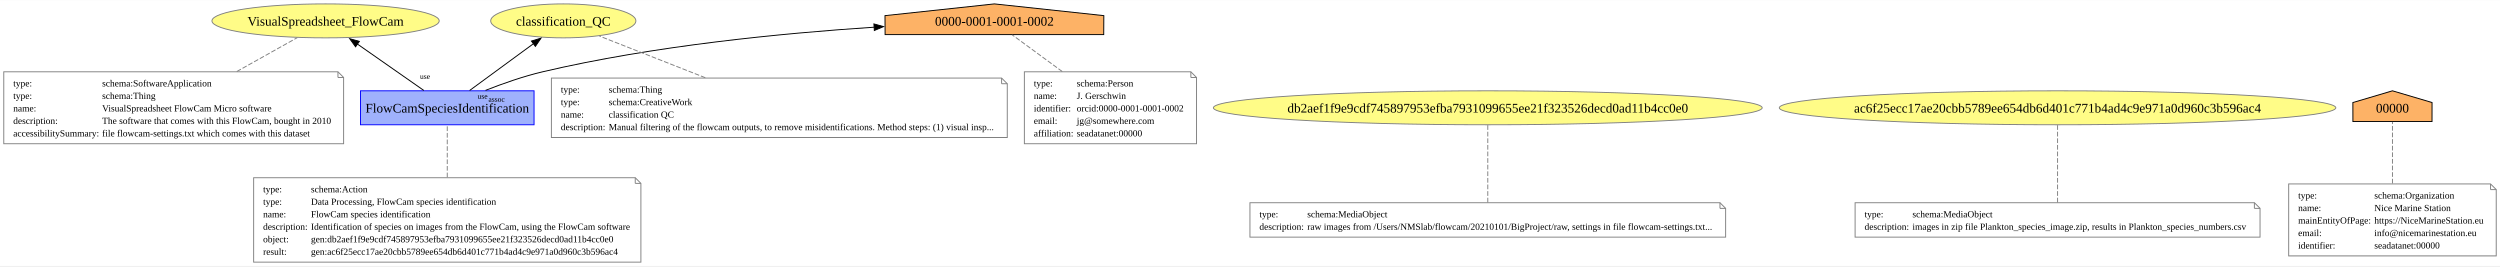
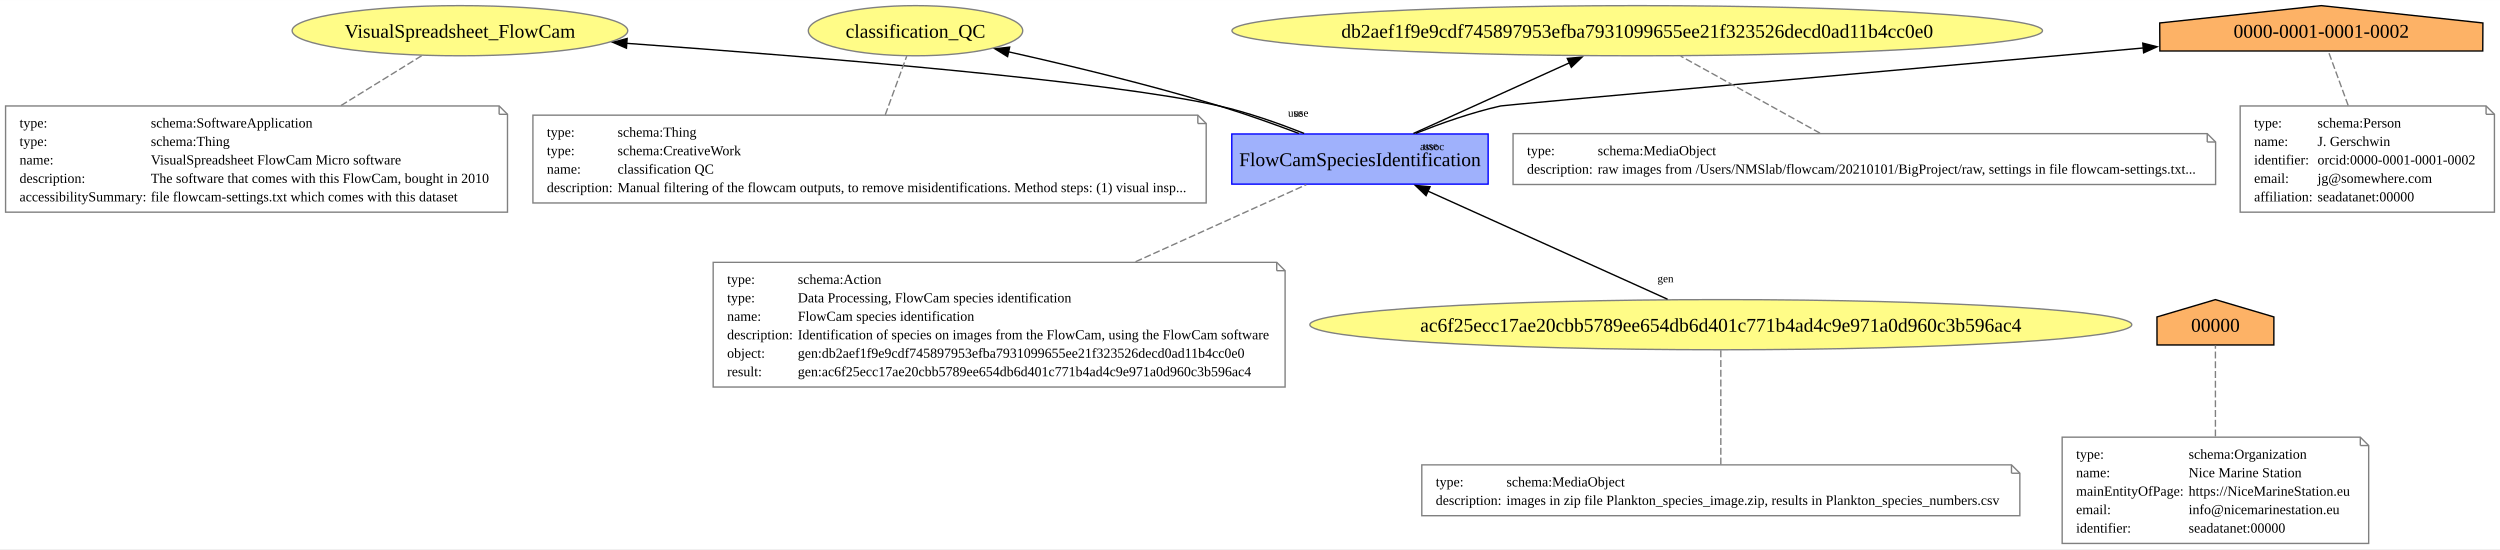
- <svg xmlns="http://www.w3.org/2000/svg" xmlns:xlink="http://www.w3.org/1999/xlink" width="2650pt" height="282pt" viewBox="0.00 0.00 2650.12 281.75">
-   <g id="graph0" class="graph" transform="scale(1 1) rotate(0) translate(4 277.75)">
-     <polygon fill="white" stroke="none" points="-4,4 -4,-277.75 2646.12,-277.75 2646.12,4 -4,4" />
+ <svg xmlns="http://www.w3.org/2000/svg" xmlns:xlink="http://www.w3.org/1999/xlink" width="1794pt" height="394pt" viewBox="0.00 0.00 1794.38 394.00">
+   <g id="graph0" class="graph" transform="scale(1 1) rotate(0) translate(4 390)">
+     <polygon fill="white" stroke="none" points="-4,4 -4,-390 1790.38,-390 1790.38,4 -4,4" />
    <g id="node1" class="node">
      <g id="a_node1">
        <a xlink:href="_FlowCamSpeciesIdentification" xlink:title="FlowCamSpeciesIdentification">
-           <polygon fill="#9fb1fc" stroke="#0000ff" points="562.12,-181.62 378.12,-181.62 378.12,-145.62 562.12,-145.62 562.12,-181.62" />
-           <text text-anchor="middle" x="470.12" y="-158.57" font-family="Times New Roman,serif" font-size="14.00">FlowCamSpeciesIdentification</text>
+           <polygon fill="#9fb1fc" stroke="#0000ff" points="1064.12,-293.88 880.12,-293.88 880.12,-257.88 1064.12,-257.88 1064.12,-293.88" />
+           <text text-anchor="middle" x="972.12" y="-270.82" font-family="Times New Roman,serif" font-size="14.00">FlowCamSpeciesIdentification</text>
        </a>
      </g>
    </g>
    <g id="node3" class="node">
      <g id="a_node3">
        <a xlink:href="_VisualSpreadsheet_FlowCam" xlink:title="VisualSpreadsheet_FlowCam">
-           <ellipse fill="#fffc87" stroke="#808080" cx="341.12" cy="-255.75" rx="120.45" ry="18" />
-           <text text-anchor="middle" x="341.12" y="-250.7" font-family="Times New Roman,serif" font-size="14.00">VisualSpreadsheet_FlowCam</text>
-         </a>
-       </g>
-     </g>
-     <g id="edge8" class="edge">
-       <path fill="none" stroke="black" d="M445.25,-182C425.23,-195.99 396.88,-215.8 374.82,-231.21" />
-       <polygon fill="black" stroke="black" points="372.92,-228.27 366.72,-236.87 376.93,-234.01 372.92,-228.27" />
-       <text text-anchor="middle" x="446.54" y="-194.22" font-family="Times New Roman,serif" font-size="8.00">use</text>
+           <ellipse fill="#fffc87" stroke="#808080" cx="326.12" cy="-368" rx="120.45" ry="18" />
+           <text text-anchor="middle" x="326.12" y="-362.95" font-family="Times New Roman,serif" font-size="14.00">VisualSpreadsheet_FlowCam</text>
+         </a>
+       </g>
+     </g>
+     <g id="edge9" class="edge">
+       <path fill="none" stroke="black" d="M932.05,-294.28C913.8,-301.51 891.71,-309.3 871.12,-314 792.93,-331.86 581,-349.21 445.63,-358.95" />
+       <polygon fill="black" stroke="black" points="445.63,-355.44 435.91,-359.65 446.13,-362.43 445.63,-355.44" />
+       <text text-anchor="middle" x="929.79" y="-306.39" font-family="Times New Roman,serif" font-size="8.00">use</text>
    </g>
    <g id="node5" class="node">
      <g id="a_node5">
        <a xlink:href="_classification_QC" xlink:title="classification_QC">
-           <ellipse fill="#fffc87" stroke="#808080" cx="593.12" cy="-255.75" rx="76.94" ry="18" />
-           <text text-anchor="middle" x="593.12" y="-250.7" font-family="Times New Roman,serif" font-size="14.00">classification_QC</text>
-         </a>
-       </g>
-     </g>
-     <g id="edge9" class="edge">
-       <path fill="none" stroke="black" d="M493.84,-182C513.09,-196.11 540.41,-216.12 561.52,-231.59" />
-       <polygon fill="black" stroke="black" points="559.37,-234.36 569.5,-237.44 563.51,-228.71 559.37,-234.36" />
-       <text text-anchor="middle" x="507.57" y="-173.23" font-family="Times New Roman,serif" font-size="8.00">use</text>
+           <ellipse fill="#fffc87" stroke="#808080" cx="653.12" cy="-368" rx="76.94" ry="18" />
+           <text text-anchor="middle" x="653.12" y="-362.95" font-family="Times New Roman,serif" font-size="14.00">classification_QC</text>
+         </a>
+       </g>
+     </g>
+     <g id="edge10" class="edge">
+       <path fill="none" stroke="black" d="M928.25,-294.24C910.64,-300.88 890.07,-308.24 871.12,-314 820.91,-329.28 763.15,-343.16 719.7,-352.88" />
+       <polygon fill="black" stroke="black" points="719.18,-349.41 710.17,-354.99 720.69,-356.24 719.18,-349.41" />
+       <text text-anchor="middle" x="925.78" y="-306.31" font-family="Times New Roman,serif" font-size="8.00">use</text>
+     </g>
+     <g id="node7" class="node">
+       <g id="a_node7">
+         <a xlink:href="gendb2aef1f9e9cdf745897953efba7931099655ee21f323526decd0ad11b4cc0e0" xlink:title="db2aef1f9e9cdf745897953efba7931099655ee21f323526decd0ad11b4cc0e0">
+           <ellipse fill="#fffc87" stroke="#808080" cx="1171.12" cy="-368" rx="290.88" ry="18" />
+           <text text-anchor="middle" x="1171.12" y="-362.95" font-family="Times New Roman,serif" font-size="14.00">db2aef1f9e9cdf745897953efba7931099655ee21f323526decd0ad11b4cc0e0</text>
+         </a>
+       </g>
+     </g>
+     <g id="edge11" class="edge">
+       <path fill="none" stroke="black" d="M1010.49,-294.25C1042.43,-308.71 1088.08,-329.39 1122.56,-345.01" />
+       <polygon fill="black" stroke="black" points="1120.94,-348.11 1131.49,-349.05 1123.83,-341.74 1120.94,-348.11" />
+       <text text-anchor="middle" x="1022.69" y="-282.79" font-family="Times New Roman,serif" font-size="8.00">use</text>
    </g>
    <g id="node11" class="node">
      <g id="a_node11">
        <a xlink:href="https://orcid.org/0000-0001-0001-0002" xlink:title="0000-0001-0001-0002">
-           <polygon fill="#fdb266" stroke="black" points="1166.11,-261.31 1050.12,-273.75 934.14,-261.31 934.25,-241.19 1166,-241.19 1166.11,-261.31" />
-           <text text-anchor="middle" x="1050.12" y="-250.7" font-family="Times New Roman,serif" font-size="14.00">0000-0001-0001-0002</text>
-         </a>
-       </g>
-     </g>
-     <g id="edge10" class="edge">
-       <path fill="none" stroke="black" d="M510.71,-182.1C528.88,-189.25 550.76,-196.96 571.12,-201.75 688.44,-229.37 825.39,-242.69 922.73,-249.05" />
-       <polygon fill="black" stroke="black" points="922.39,-252.54 932.6,-249.68 922.84,-245.55 922.39,-252.54" />
-       <text text-anchor="middle" x="522.41" y="-169.98" font-family="Times New Roman,serif" font-size="8.00">assoc</text>
+           <polygon fill="#fdb266" stroke="black" points="1778.11,-373.56 1662.12,-386 1546.14,-373.56 1546.25,-353.44 1778,-353.44 1778.11,-373.56" />
+           <text text-anchor="middle" x="1662.12" y="-362.95" font-family="Times New Roman,serif" font-size="14.00">0000-0001-0001-0002</text>
+         </a>
+       </g>
+     </g>
+     <g id="edge8" class="edge">
+       <path fill="none" stroke="black" d="M1012.18,-294.35C1030.44,-301.6 1052.53,-309.37 1073.12,-314 1075.92,-314.63 1361.93,-340.21 1534.31,-355.6" />
+       <polygon fill="black" stroke="black" points="1533.98,-359.09 1544.25,-356.49 1534.6,-352.11 1533.98,-359.09" />
+       <text text-anchor="middle" x="1023.9" y="-282.26" font-family="Times New Roman,serif" font-size="8.00">assoc</text>
    </g>
    <g id="node2" class="node">
-       <polygon fill="none" stroke="gray" points="669.38,-89.5 264.88,-89.5 264.88,0 675.38,0 675.38,-83.5 669.38,-89.5" />
-       <polyline fill="none" stroke="gray" points="669.38,-89.5 669.38,-83.5" />
-       <polyline fill="none" stroke="gray" points="675.38,-83.5 669.38,-83.5" />
-       <text text-anchor="start" x="274.88" y="-74" font-family="Times New Roman,serif" font-size="10.00">type:</text>
-       <text text-anchor="start" x="325.62" y="-74" font-family="Times New Roman,serif" font-size="10.00">schema:Action</text>
-       <text text-anchor="start" x="274.88" y="-60.75" font-family="Times New Roman,serif" font-size="10.00">type:</text>
-       <text text-anchor="start" x="325.62" y="-60.75" font-family="Times New Roman,serif" font-size="10.00">Data Processing, FlowCam species identification</text>
-       <text text-anchor="start" x="274.88" y="-47.5" font-family="Times New Roman,serif" font-size="10.00">name:</text>
-       <text text-anchor="start" x="325.62" y="-47.5" font-family="Times New Roman,serif" font-size="10.00">FlowCam species identification</text>
-       <text text-anchor="start" x="274.88" y="-34.25" font-family="Times New Roman,serif" font-size="10.00">description:</text>
-       <text text-anchor="start" x="325.62" y="-34.25" font-family="Times New Roman,serif" font-size="10.00">Identification of species on images from the FlowCam, using the FlowCam software</text>
-       <text text-anchor="start" x="274.88" y="-21" font-family="Times New Roman,serif" font-size="10.00">object:</text>
-       <text text-anchor="start" x="325.62" y="-21" font-family="Times New Roman,serif" font-size="10.00">gen:db2aef1f9e9cdf745897953efba7931099655ee21f323526decd0ad11b4cc0e0</text>
-       <text text-anchor="start" x="274.88" y="-7.75" font-family="Times New Roman,serif" font-size="10.00">result:</text>
-       <text text-anchor="start" x="325.62" y="-7.75" font-family="Times New Roman,serif" font-size="10.00">gen:ac6f25ecc17ae20cbb5789ee654db6d401c771b4ad4c9e971a0d960c3b596ac4</text>
+       <polygon fill="none" stroke="gray" points="912.38,-201.75 507.88,-201.75 507.88,-112.25 918.38,-112.25 918.38,-195.75 912.38,-201.75" />
+       <polyline fill="none" stroke="gray" points="912.38,-201.75 912.38,-195.75" />
+       <polyline fill="none" stroke="gray" points="918.38,-195.75 912.38,-195.75" />
+       <text text-anchor="start" x="517.88" y="-186.25" font-family="Times New Roman,serif" font-size="10.00">type:</text>
+       <text text-anchor="start" x="568.62" y="-186.25" font-family="Times New Roman,serif" font-size="10.00">schema:Action</text>
+       <text text-anchor="start" x="517.88" y="-173" font-family="Times New Roman,serif" font-size="10.00">type:</text>
+       <text text-anchor="start" x="568.62" y="-173" font-family="Times New Roman,serif" font-size="10.00">Data Processing, FlowCam species identification</text>
+       <text text-anchor="start" x="517.88" y="-159.75" font-family="Times New Roman,serif" font-size="10.00">name:</text>
+       <text text-anchor="start" x="568.62" y="-159.75" font-family="Times New Roman,serif" font-size="10.00">FlowCam species identification</text>
+       <text text-anchor="start" x="517.88" y="-146.5" font-family="Times New Roman,serif" font-size="10.00">description:</text>
+       <text text-anchor="start" x="568.62" y="-146.5" font-family="Times New Roman,serif" font-size="10.00">Identification of species on images from the FlowCam, using the FlowCam software</text>
+       <text text-anchor="start" x="517.88" y="-133.25" font-family="Times New Roman,serif" font-size="10.00">object:</text>
+       <text text-anchor="start" x="568.62" y="-133.25" font-family="Times New Roman,serif" font-size="10.00">gen:db2aef1f9e9cdf745897953efba7931099655ee21f323526decd0ad11b4cc0e0</text>
+       <text text-anchor="start" x="517.88" y="-120" font-family="Times New Roman,serif" font-size="10.00">result:</text>
+       <text text-anchor="start" x="568.62" y="-120" font-family="Times New Roman,serif" font-size="10.00">gen:ac6f25ecc17ae20cbb5789ee654db6d401c771b4ad4c9e971a0d960c3b596ac4</text>
    </g>
    <g id="edge1" class="edge">
-       <path fill="none" stroke="gray" stroke-dasharray="5,2" d="M470.12,-89.94C470.12,-109.2 470.12,-130.66 470.12,-145.24" />
+       <path fill="none" stroke="gray" stroke-dasharray="5,2" d="M811.04,-202.19C853.73,-221.45 901.3,-242.91 933.6,-257.49" />
    </g>
    <g id="node4" class="node">
-       <polygon fill="none" stroke="gray" points="354.25,-201.75 0,-201.75 0,-125.5 360.25,-125.5 360.25,-195.75 354.25,-201.75" />
-       <polyline fill="none" stroke="gray" points="354.25,-201.75 354.25,-195.75" />
-       <polyline fill="none" stroke="gray" points="360.25,-195.75 354.25,-195.75" />
-       <text text-anchor="start" x="10" y="-186.25" font-family="Times New Roman,serif" font-size="10.00">type:</text>
-       <text text-anchor="start" x="104.25" y="-186.25" font-family="Times New Roman,serif" font-size="10.00">schema:SoftwareApplication</text>
-       <text text-anchor="start" x="10" y="-173" font-family="Times New Roman,serif" font-size="10.00">type:</text>
-       <text text-anchor="start" x="104.25" y="-173" font-family="Times New Roman,serif" font-size="10.00">schema:Thing</text>
-       <text text-anchor="start" x="10" y="-159.75" font-family="Times New Roman,serif" font-size="10.00">name:</text>
-       <text text-anchor="start" x="104.25" y="-159.75" font-family="Times New Roman,serif" font-size="10.00">VisualSpreadsheet FlowCam Micro software</text>
-       <text text-anchor="start" x="10" y="-146.5" font-family="Times New Roman,serif" font-size="10.00">description:</text>
-       <text text-anchor="start" x="104.25" y="-146.5" font-family="Times New Roman,serif" font-size="10.00">The software that comes with this FlowCam, bought in 2010</text>
-       <text text-anchor="start" x="10" y="-133.25" font-family="Times New Roman,serif" font-size="10.00">accessibilitySummary:</text>
-       <text text-anchor="start" x="104.25" y="-133.25" font-family="Times New Roman,serif" font-size="10.00">file flowcam-settings.txt which comes with this dataset</text>
+       <polygon fill="none" stroke="gray" points="354.25,-314 0,-314 0,-237.75 360.25,-237.75 360.25,-308 354.25,-314" />
+       <polyline fill="none" stroke="gray" points="354.25,-314 354.25,-308" />
+       <polyline fill="none" stroke="gray" points="360.25,-308 354.25,-308" />
+       <text text-anchor="start" x="10" y="-298.5" font-family="Times New Roman,serif" font-size="10.00">type:</text>
+       <text text-anchor="start" x="104.25" y="-298.5" font-family="Times New Roman,serif" font-size="10.00">schema:SoftwareApplication</text>
+       <text text-anchor="start" x="10" y="-285.25" font-family="Times New Roman,serif" font-size="10.00">type:</text>
+       <text text-anchor="start" x="104.25" y="-285.25" font-family="Times New Roman,serif" font-size="10.00">schema:Thing</text>
+       <text text-anchor="start" x="10" y="-272" font-family="Times New Roman,serif" font-size="10.00">name:</text>
+       <text text-anchor="start" x="104.25" y="-272" font-family="Times New Roman,serif" font-size="10.00">VisualSpreadsheet FlowCam Micro software</text>
+       <text text-anchor="start" x="10" y="-258.75" font-family="Times New Roman,serif" font-size="10.00">description:</text>
+       <text text-anchor="start" x="104.25" y="-258.75" font-family="Times New Roman,serif" font-size="10.00">The software that comes with this FlowCam, bought in 2010</text>
+       <text text-anchor="start" x="10" y="-245.5" font-family="Times New Roman,serif" font-size="10.00">accessibilitySummary:</text>
+       <text text-anchor="start" x="104.25" y="-245.5" font-family="Times New Roman,serif" font-size="10.00">file flowcam-settings.txt which comes with this dataset</text>
    </g>
    <g id="edge2" class="edge">
-       <path fill="none" stroke="gray" stroke-dasharray="5,2" d="M247,-202.06C269.29,-214.54 293.02,-227.82 311.07,-237.93" />
+       <path fill="none" stroke="gray" stroke-dasharray="5,2" d="M240.77,-314.31C260.99,-326.79 282.5,-340.07 298.87,-350.18" />
    </g>
    <g id="node6" class="node">
-       <polygon fill="none" stroke="gray" points="1057.75,-195.12 580.5,-195.12 580.5,-132.12 1063.75,-132.12 1063.75,-189.12 1057.75,-195.12" />
-       <polyline fill="none" stroke="gray" points="1057.75,-195.12 1057.75,-189.12" />
-       <polyline fill="none" stroke="gray" points="1063.75,-189.12 1057.75,-189.12" />
-       <text text-anchor="start" x="590.5" y="-179.62" font-family="Times New Roman,serif" font-size="10.00">type:</text>
-       <text text-anchor="start" x="641.25" y="-179.62" font-family="Times New Roman,serif" font-size="10.00">schema:Thing</text>
-       <text text-anchor="start" x="590.5" y="-166.38" font-family="Times New Roman,serif" font-size="10.00">type:</text>
-       <text text-anchor="start" x="641.25" y="-166.38" font-family="Times New Roman,serif" font-size="10.00">schema:CreativeWork</text>
-       <text text-anchor="start" x="590.5" y="-153.12" font-family="Times New Roman,serif" font-size="10.00">name:</text>
-       <text text-anchor="start" x="641.25" y="-153.12" font-family="Times New Roman,serif" font-size="10.00">classification QC</text>
-       <text text-anchor="start" x="590.5" y="-139.88" font-family="Times New Roman,serif" font-size="10.00">description:</text>
-       <text text-anchor="start" x="641.25" y="-139.88" font-family="Times New Roman,serif" font-size="10.00">Manual filtering of the flowcam outputs, to remove misidentifications. Method steps: (1) visual insp...</text>
+       <polygon fill="none" stroke="gray" points="855.75,-307.38 378.5,-307.38 378.5,-244.38 861.75,-244.38 861.75,-301.38 855.75,-307.38" />
+       <polyline fill="none" stroke="gray" points="855.75,-307.38 855.75,-301.38" />
+       <polyline fill="none" stroke="gray" points="861.75,-301.38 855.75,-301.38" />
+       <text text-anchor="start" x="388.5" y="-291.88" font-family="Times New Roman,serif" font-size="10.00">type:</text>
+       <text text-anchor="start" x="439.25" y="-291.88" font-family="Times New Roman,serif" font-size="10.00">schema:Thing</text>
+       <text text-anchor="start" x="388.5" y="-278.62" font-family="Times New Roman,serif" font-size="10.00">type:</text>
+       <text text-anchor="start" x="439.25" y="-278.62" font-family="Times New Roman,serif" font-size="10.00">schema:CreativeWork</text>
+       <text text-anchor="start" x="388.5" y="-265.38" font-family="Times New Roman,serif" font-size="10.00">name:</text>
+       <text text-anchor="start" x="439.25" y="-265.38" font-family="Times New Roman,serif" font-size="10.00">classification QC</text>
+       <text text-anchor="start" x="388.5" y="-252.12" font-family="Times New Roman,serif" font-size="10.00">description:</text>
+       <text text-anchor="start" x="439.25" y="-252.12" font-family="Times New Roman,serif" font-size="10.00">Manual filtering of the flowcam outputs, to remove misidentifications. Method steps: (1) visual insp...</text>
    </g>
    <g id="edge3" class="edge">
-       <path fill="none" stroke="gray" stroke-dasharray="5,2" d="M743.64,-195.51C705.7,-210.44 661.89,-227.69 631.36,-239.7" />
-     </g>
-     <g id="node7" class="node">
-       <g id="a_node7">
-         <a xlink:href="gendb2aef1f9e9cdf745897953efba7931099655ee21f323526decd0ad11b4cc0e0" xlink:title="db2aef1f9e9cdf745897953efba7931099655ee21f323526decd0ad11b4cc0e0">
-           <ellipse fill="#fffc87" stroke="#808080" cx="1573.12" cy="-163.62" rx="290.88" ry="18" />
-           <text text-anchor="middle" x="1573.12" y="-158.57" font-family="Times New Roman,serif" font-size="14.00">db2aef1f9e9cdf745897953efba7931099655ee21f323526decd0ad11b4cc0e0</text>
-         </a>
-       </g>
+       <path fill="none" stroke="gray" stroke-dasharray="5,2" d="M631.39,-307.64C636.54,-321.71 642.46,-337.86 646.81,-349.76" />
    </g>
    <g id="node8" class="node">
-       <polygon fill="none" stroke="gray" points="1819.25,-63 1321,-63 1321,-26.5 1825.25,-26.5 1825.25,-57 1819.25,-63" />
-       <polyline fill="none" stroke="gray" points="1819.25,-63 1819.25,-57" />
-       <polyline fill="none" stroke="gray" points="1825.25,-57 1819.25,-57" />
-       <text text-anchor="start" x="1331" y="-47.5" font-family="Times New Roman,serif" font-size="10.00">type:</text>
-       <text text-anchor="start" x="1381.75" y="-47.5" font-family="Times New Roman,serif" font-size="10.00">schema:MediaObject</text>
-       <text text-anchor="start" x="1331" y="-34.25" font-family="Times New Roman,serif" font-size="10.00">description:</text>
-       <text text-anchor="start" x="1381.75" y="-34.25" font-family="Times New Roman,serif" font-size="10.00">raw images from /Users/NMSlab/flowcam/20210101/BigProject/raw, settings in file flowcam-settings.txt...</text>
+       <polygon fill="none" stroke="gray" points="1580.25,-294.12 1082,-294.12 1082,-257.62 1586.25,-257.62 1586.25,-288.12 1580.25,-294.12" />
+       <polyline fill="none" stroke="gray" points="1580.25,-294.12 1580.25,-288.12" />
+       <polyline fill="none" stroke="gray" points="1586.25,-288.12 1580.25,-288.12" />
+       <text text-anchor="start" x="1092" y="-278.62" font-family="Times New Roman,serif" font-size="10.00">type:</text>
+       <text text-anchor="start" x="1142.75" y="-278.62" font-family="Times New Roman,serif" font-size="10.00">schema:MediaObject</text>
+       <text text-anchor="start" x="1092" y="-265.38" font-family="Times New Roman,serif" font-size="10.00">description:</text>
+       <text text-anchor="start" x="1142.75" y="-265.38" font-family="Times New Roman,serif" font-size="10.00">raw images from /Users/NMSlab/flowcam/20210101/BigProject/raw, settings in file flowcam-settings.txt...</text>
    </g>
    <g id="edge4" class="edge">
-       <path fill="none" stroke="gray" stroke-dasharray="5,2" d="M1573.12,-63.25C1573.12,-85.41 1573.12,-123.35 1573.12,-145.39" />
+       <path fill="none" stroke="gray" stroke-dasharray="5,2" d="M1302.31,-294.47C1273.4,-310.45 1231.01,-333.89 1202.31,-349.76" />
    </g>
    <g id="node9" class="node">
      <g id="a_node9">
        <a xlink:href="genac6f25ecc17ae20cbb5789ee654db6d401c771b4ad4c9e971a0d960c3b596ac4" xlink:title="ac6f25ecc17ae20cbb5789ee654db6d401c771b4ad4c9e971a0d960c3b596ac4">
-           <ellipse fill="#fffc87" stroke="#808080" cx="2177.12" cy="-163.62" rx="294.97" ry="18" />
-           <text text-anchor="middle" x="2177.12" y="-158.57" font-family="Times New Roman,serif" font-size="14.00">ac6f25ecc17ae20cbb5789ee654db6d401c771b4ad4c9e971a0d960c3b596ac4</text>
-         </a>
-       </g>
+           <ellipse fill="#fffc87" stroke="#808080" cx="1231.12" cy="-157" rx="294.97" ry="18" />
+           <text text-anchor="middle" x="1231.12" y="-151.95" font-family="Times New Roman,serif" font-size="14.00">ac6f25ecc17ae20cbb5789ee654db6d401c771b4ad4c9e971a0d960c3b596ac4</text>
+         </a>
+       </g>
+     </g>
+     <g id="edge12" class="edge">
+       <path fill="none" stroke="black" d="M1192.91,-175.25C1147.19,-195.88 1070.59,-230.44 1020.72,-252.95" />
+       <polygon fill="black" stroke="black" points="1019.55,-249.63 1011.88,-256.94 1022.43,-256.01 1019.55,-249.63" />
+       <text text-anchor="middle" x="1191.42" y="-187.45" font-family="Times New Roman,serif" font-size="8.00">gen</text>
    </g>
    <g id="node10" class="node">
-       <polygon fill="none" stroke="gray" points="2385.75,-63 1962.5,-63 1962.5,-26.5 2391.75,-26.5 2391.75,-57 2385.75,-63" />
-       <polyline fill="none" stroke="gray" points="2385.75,-63 2385.75,-57" />
-       <polyline fill="none" stroke="gray" points="2391.75,-57 2385.75,-57" />
-       <text text-anchor="start" x="1972.5" y="-47.5" font-family="Times New Roman,serif" font-size="10.00">type:</text>
-       <text text-anchor="start" x="2023.25" y="-47.5" font-family="Times New Roman,serif" font-size="10.00">schema:MediaObject</text>
-       <text text-anchor="start" x="1972.5" y="-34.25" font-family="Times New Roman,serif" font-size="10.00">description:</text>
-       <text text-anchor="start" x="2023.25" y="-34.25" font-family="Times New Roman,serif" font-size="10.00">images in zip file Plankton_species_image.zip, results in Plankton_species_numbers.csv</text>
+       <polygon fill="none" stroke="gray" points="1439.75,-56.38 1016.5,-56.38 1016.5,-19.88 1445.75,-19.88 1445.75,-50.38 1439.75,-56.38" />
+       <polyline fill="none" stroke="gray" points="1439.75,-56.38 1439.75,-50.38" />
+       <polyline fill="none" stroke="gray" points="1445.75,-50.38 1439.75,-50.38" />
+       <text text-anchor="start" x="1026.5" y="-40.88" font-family="Times New Roman,serif" font-size="10.00">type:</text>
+       <text text-anchor="start" x="1077.25" y="-40.88" font-family="Times New Roman,serif" font-size="10.00">schema:MediaObject</text>
+       <text text-anchor="start" x="1026.5" y="-27.62" font-family="Times New Roman,serif" font-size="10.00">description:</text>
+       <text text-anchor="start" x="1077.25" y="-27.62" font-family="Times New Roman,serif" font-size="10.00">images in zip file Plankton_species_image.zip, results in Plankton_species_numbers.csv</text>
    </g>
    <g id="edge5" class="edge">
-       <path fill="none" stroke="gray" stroke-dasharray="5,2" d="M2177.12,-63.25C2177.12,-85.41 2177.12,-123.35 2177.12,-145.39" />
+       <path fill="none" stroke="gray" stroke-dasharray="5,2" d="M1231.12,-56.62C1231.12,-78.78 1231.12,-116.73 1231.12,-138.76" />
    </g>
    <g id="node12" class="node">
-       <polygon fill="none" stroke="gray" points="1258.38,-201.75 1081.88,-201.75 1081.88,-125.5 1264.38,-125.5 1264.38,-195.75 1258.38,-201.75" />
-       <polyline fill="none" stroke="gray" points="1258.38,-201.75 1258.38,-195.75" />
-       <polyline fill="none" stroke="gray" points="1264.38,-195.75 1258.38,-195.75" />
-       <text text-anchor="start" x="1091.88" y="-186.25" font-family="Times New Roman,serif" font-size="10.00">type:</text>
-       <text text-anchor="start" x="1137.38" y="-186.25" font-family="Times New Roman,serif" font-size="10.00">schema:Person</text>
-       <text text-anchor="start" x="1091.88" y="-173" font-family="Times New Roman,serif" font-size="10.00">name:</text>
-       <text text-anchor="start" x="1137.38" y="-173" font-family="Times New Roman,serif" font-size="10.00">J. Gerschwin</text>
-       <text text-anchor="start" x="1091.88" y="-159.75" font-family="Times New Roman,serif" font-size="10.00">identifier:</text>
-       <text text-anchor="start" x="1137.38" y="-159.75" font-family="Times New Roman,serif" font-size="10.00">orcid:0000-0001-0001-0002</text>
-       <text text-anchor="start" x="1091.88" y="-146.5" font-family="Times New Roman,serif" font-size="10.00">email:</text>
-       <text text-anchor="start" x="1137.38" y="-146.5" font-family="Times New Roman,serif" font-size="10.00">jg@somewhere.com</text>
-       <text text-anchor="start" x="1091.88" y="-133.25" font-family="Times New Roman,serif" font-size="10.00">affiliation:</text>
-       <text text-anchor="start" x="1137.38" y="-133.25" font-family="Times New Roman,serif" font-size="10.00">seadatanet:00000</text>
+       <polygon fill="none" stroke="gray" points="1780.38,-314 1603.88,-314 1603.88,-237.75 1786.38,-237.75 1786.38,-308 1780.38,-314" />
+       <polyline fill="none" stroke="gray" points="1780.38,-314 1780.38,-308" />
+       <polyline fill="none" stroke="gray" points="1786.38,-308 1780.38,-308" />
+       <text text-anchor="start" x="1613.88" y="-298.5" font-family="Times New Roman,serif" font-size="10.00">type:</text>
+       <text text-anchor="start" x="1659.38" y="-298.5" font-family="Times New Roman,serif" font-size="10.00">schema:Person</text>
+       <text text-anchor="start" x="1613.88" y="-285.25" font-family="Times New Roman,serif" font-size="10.00">name:</text>
+       <text text-anchor="start" x="1659.38" y="-285.25" font-family="Times New Roman,serif" font-size="10.00">J. Gerschwin</text>
+       <text text-anchor="start" x="1613.88" y="-272" font-family="Times New Roman,serif" font-size="10.00">identifier:</text>
+       <text text-anchor="start" x="1659.38" y="-272" font-family="Times New Roman,serif" font-size="10.00">orcid:0000-0001-0001-0002</text>
+       <text text-anchor="start" x="1613.88" y="-258.75" font-family="Times New Roman,serif" font-size="10.00">email:</text>
+       <text text-anchor="start" x="1659.38" y="-258.75" font-family="Times New Roman,serif" font-size="10.00">jg@somewhere.com</text>
+       <text text-anchor="start" x="1613.88" y="-245.5" font-family="Times New Roman,serif" font-size="10.00">affiliation:</text>
+       <text text-anchor="start" x="1659.38" y="-245.5" font-family="Times New Roman,serif" font-size="10.00">seadatanet:00000</text>
    </g>
    <g id="edge6" class="edge">
-       <path fill="none" stroke="gray" stroke-dasharray="5,2" d="M1122.03,-202.06C1103.29,-215.8 1083.21,-230.51 1069.05,-240.88" />
+       <path fill="none" stroke="gray" stroke-dasharray="5,2" d="M1681.42,-314.31C1676.39,-328.05 1671,-342.76 1667.2,-353.13" />
    </g>
    <g id="node13" class="node">
      <g id="a_node13">
        <a xlink:href="https://edmo.seadatanet.org/report/00000" xlink:title="00000">
-           <polygon fill="#fdb266" stroke="black" points="2574.09,-169.19 2532.12,-181.62 2490.16,-169.19 2490.2,-149.06 2574.05,-149.06 2574.09,-169.19" />
-           <text text-anchor="middle" x="2532.12" y="-158.57" font-family="Times New Roman,serif" font-size="14.00">00000</text>
+           <polygon fill="#fdb266" stroke="black" points="1628.09,-162.56 1586.12,-175 1544.16,-162.56 1544.2,-142.44 1628.05,-142.44 1628.09,-162.56" />
+           <text text-anchor="middle" x="1586.12" y="-151.95" font-family="Times New Roman,serif" font-size="14.00">00000</text>
        </a>
      </g>
    </g>
    <g id="node14" class="node">
-       <polygon fill="none" stroke="gray" points="2636.12,-82.88 2422.12,-82.88 2422.12,-6.62 2642.12,-6.62 2642.12,-76.88 2636.12,-82.88" />
-       <polyline fill="none" stroke="gray" points="2636.12,-82.88 2636.12,-76.88" />
-       <polyline fill="none" stroke="gray" points="2642.12,-76.88 2636.12,-76.88" />
-       <text text-anchor="start" x="2432.12" y="-67.38" font-family="Times New Roman,serif" font-size="10.00">type:</text>
-       <text text-anchor="start" x="2512.88" y="-67.38" font-family="Times New Roman,serif" font-size="10.00">schema:Organization</text>
-       <text text-anchor="start" x="2432.12" y="-54.12" font-family="Times New Roman,serif" font-size="10.00">name:</text>
-       <text text-anchor="start" x="2512.88" y="-54.12" font-family="Times New Roman,serif" font-size="10.00">Nice Marine Station</text>
-       <text text-anchor="start" x="2432.12" y="-40.88" font-family="Times New Roman,serif" font-size="10.00">mainEntityOfPage:</text>
-       <text text-anchor="start" x="2512.88" y="-40.88" font-family="Times New Roman,serif" font-size="10.00">https://NiceMarineStation.eu</text>
-       <text text-anchor="start" x="2432.12" y="-27.62" font-family="Times New Roman,serif" font-size="10.00">email:</text>
-       <text text-anchor="start" x="2512.88" y="-27.62" font-family="Times New Roman,serif" font-size="10.00">info@nicemarinestation.eu</text>
-       <text text-anchor="start" x="2432.12" y="-14.38" font-family="Times New Roman,serif" font-size="10.00">identifier:</text>
-       <text text-anchor="start" x="2512.88" y="-14.38" font-family="Times New Roman,serif" font-size="10.00">seadatanet:00000</text>
+       <polygon fill="none" stroke="gray" points="1690.12,-76.25 1476.12,-76.25 1476.12,0 1696.12,0 1696.12,-70.25 1690.12,-76.25" />
+       <polyline fill="none" stroke="gray" points="1690.12,-76.25 1690.12,-70.25" />
+       <polyline fill="none" stroke="gray" points="1696.12,-70.25 1690.12,-70.25" />
+       <text text-anchor="start" x="1486.12" y="-60.75" font-family="Times New Roman,serif" font-size="10.00">type:</text>
+       <text text-anchor="start" x="1566.88" y="-60.75" font-family="Times New Roman,serif" font-size="10.00">schema:Organization</text>
+       <text text-anchor="start" x="1486.12" y="-47.5" font-family="Times New Roman,serif" font-size="10.00">name:</text>
+       <text text-anchor="start" x="1566.88" y="-47.5" font-family="Times New Roman,serif" font-size="10.00">Nice Marine Station</text>
+       <text text-anchor="start" x="1486.12" y="-34.25" font-family="Times New Roman,serif" font-size="10.00">mainEntityOfPage:</text>
+       <text text-anchor="start" x="1566.88" y="-34.25" font-family="Times New Roman,serif" font-size="10.00">https://NiceMarineStation.eu</text>
+       <text text-anchor="start" x="1486.12" y="-21" font-family="Times New Roman,serif" font-size="10.00">email:</text>
+       <text text-anchor="start" x="1566.88" y="-21" font-family="Times New Roman,serif" font-size="10.00">info@nicemarinestation.eu</text>
+       <text text-anchor="start" x="1486.12" y="-7.75" font-family="Times New Roman,serif" font-size="10.00">identifier:</text>
+       <text text-anchor="start" x="1566.88" y="-7.75" font-family="Times New Roman,serif" font-size="10.00">seadatanet:00000</text>
    </g>
    <g id="edge7" class="edge">
-       <path fill="none" stroke="gray" stroke-dasharray="5,2" d="M2532.12,-83.37C2532.12,-105.66 2532.12,-132.6 2532.12,-148.63" />
+       <path fill="none" stroke="gray" stroke-dasharray="5,2" d="M1586.12,-76.75C1586.12,-99.04 1586.12,-125.97 1586.12,-142.01" />
    </g>
  </g>
</svg>
